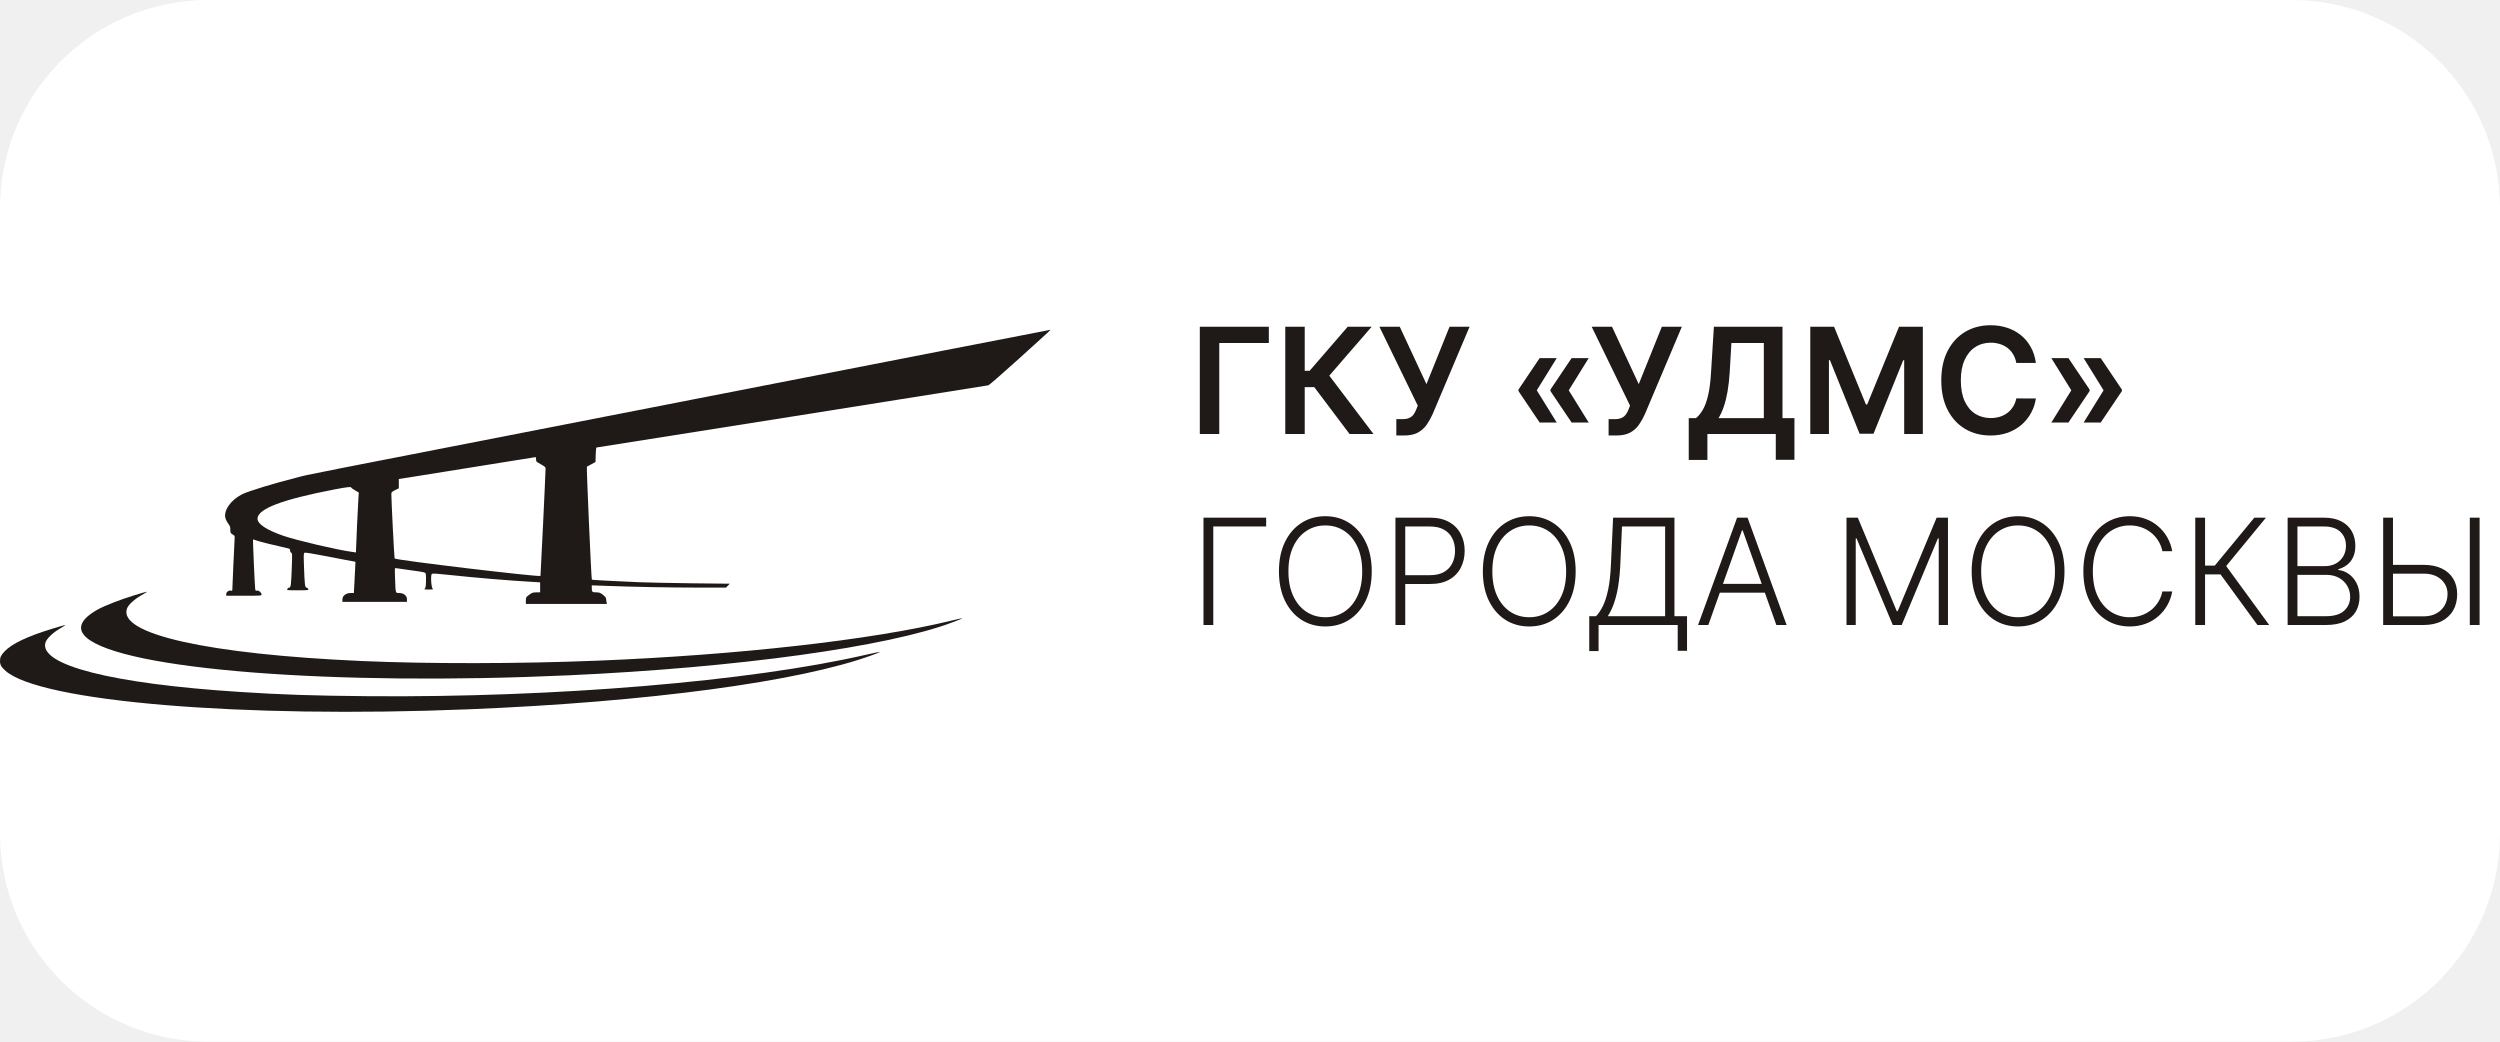
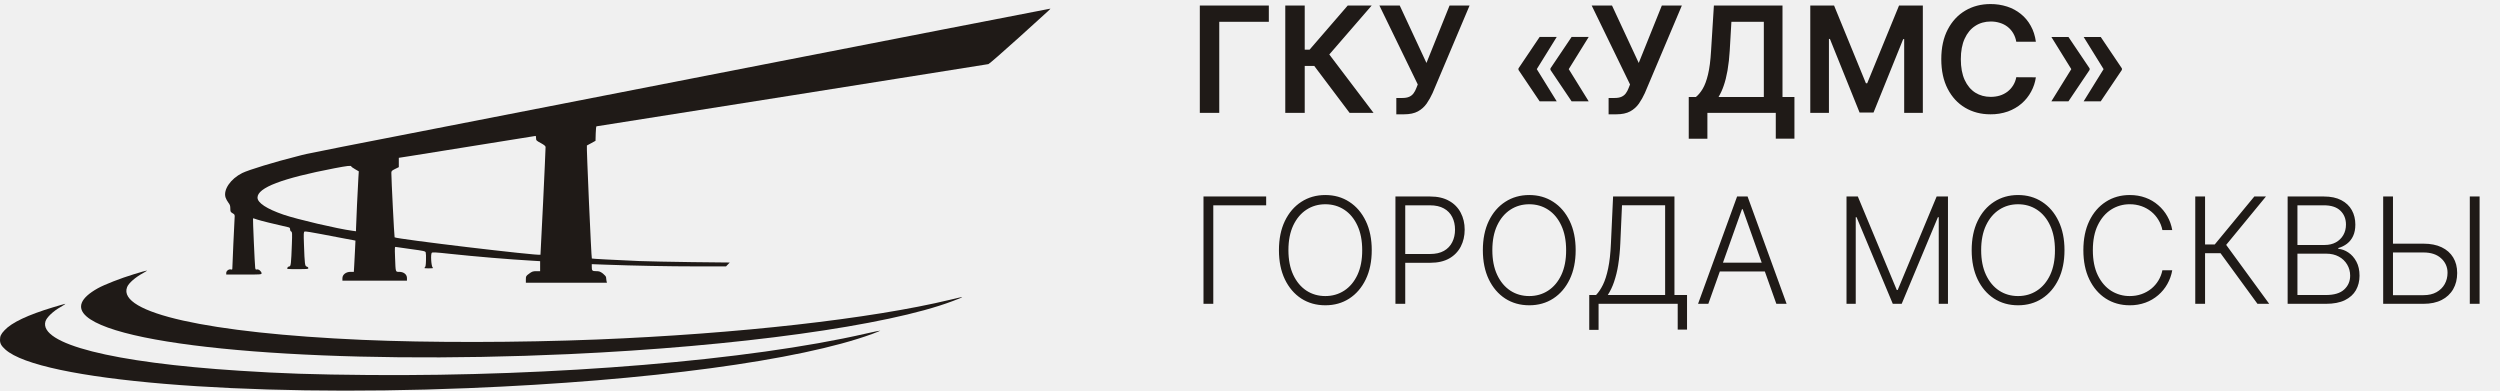
- <svg xmlns="http://www.w3.org/2000/svg" width="288" height="120" fill="none">
-   <rect width="288" height="120" rx="24" fill="#fff" />
-   <path d="M79.952 45.993C31.057 55.533 36.066 54.547 34.25 55c-2.654.666-5.597 1.567-6.348 1.935-1.346.673-2.2 1.927-1.918 2.812.055.164.196.439.321.595.18.227.227.368.227.674 0 .36.024.407.259.548.258.15.266.165.234.572-.039.603-.258 5.468-.258 5.734 0 .188-.023.212-.156.172-.235-.07-.548.157-.548.392v.196h2.035c1.917 0 2.035-.008 2.035-.141 0-.22-.345-.51-.54-.447-.134.04-.165.008-.196-.211-.047-.313-.282-5.648-.25-5.68.007-.015.226.048.485.142.368.125 1.863.501 3.616.893.125.031.172.102.172.243 0 .11.055.211.125.242.118.047.125.196.078 1.465-.078 2.21-.117 2.554-.29 2.554-.077 0-.18.07-.226.156-.078.157-.063.157 1.174.157 1.158 0 1.26-.008 1.237-.14-.016-.071-.102-.142-.188-.157-.204-.032-.235-.298-.313-2.53-.047-1.325-.04-1.458.078-1.505.078-.03.916.102 1.87.29.955.188 2.16.423 2.677.51a54.78 54.78 0 0 1 1.127.21l.18.04-.047.995c-.03.548-.07 1.355-.093 1.794l-.047.806h-.376c-.525 0-.932.314-.94.721v.298h7.436v-.306c0-.415-.376-.713-.892-.713-.438 0-.415.079-.478-1.629-.046-1.214-.039-1.277.094-1.237.079.015.87.133 1.761.25 1.464.196 1.62.235 1.675.376.032.094.047.502.032.909-.016.572-.047.76-.149.838-.102.078-.023.094.462.094.477 0 .563-.016.462-.094-.173-.133-.259-1.575-.102-1.708.086-.07.587-.039 2.011.118 2.998.321 6.911.65 9.55.799l.915.055v1.152h-.438c-.384 0-.494.038-.822.281-.368.266-.384.298-.384.666v.384h9.339l-.055-.243a3.071 3.071 0 0 1-.047-.392c0-.078-.165-.266-.36-.423-.313-.235-.43-.274-.775-.274-.462 0-.509-.055-.509-.525v-.282l1.472.055c3.373.126 7.466.204 10.629.204h3.365l.211-.22.22-.227-4.368-.047c-2.403-.031-5.142-.086-6.09-.125-2.872-.125-5.4-.258-5.43-.29-.064-.055-.635-12.995-.572-13.019.031-.008.266-.133.524-.282l.47-.258.023-.83c.008-.463.055-.839.086-.839.102 0 44.942-7.12 45.153-7.167.094-.023 1.675-1.402 3.523-3.07 4.03-3.643 3.678-3.314 3.537-3.306-.062 0-18.502 3.595-40.973 7.982Zm-18.198 6.924c0 .251.032.29.548.564.4.22.548.345.548.462.008.36-.564 12.377-.587 12.4-.149.157-16.616-1.809-16.804-2.005-.04-.047-.376-6.674-.376-7.418 0-.211.047-.266.43-.454l.43-.212v-1.073l1.355-.211c.94-.15 13.11-2.1 14.401-2.311.032 0 .055.11.055.258Zm-21.289 3.251c0 .04.196.188.438.321l.43.251-.046.72c-.063.925-.274 5.539-.274 5.9v.281l-.407-.055c-1.714-.227-6.363-1.316-7.944-1.856-1.933-.666-2.998-1.363-2.998-1.966 0-1.144 2.818-2.217 8.883-3.384 1.472-.282 1.918-.33 1.918-.212Z" fill="#1F1A17" />
-   <path d="M15.419 68.592c-1.519.462-3.381 1.19-4.156 1.621-2.012 1.128-2.45 2.225-1.3 3.236 4.204 3.689 28.412 5.585 55.548 4.347 19.418-.885 36.763-3.282 44.214-6.102 1.534-.58 1.518-.596-.259-.165-9.118 2.202-24.505 3.933-40.707 4.583-9.048.36-19.356.376-27.042.039-17.782-.783-28.2-3.118-27.08-6.063.171-.47.954-1.151 1.917-1.668.258-.142.415-.251.352-.251s-.736.188-1.487.423Z" fill="#1F1A17" />
-   <path d="M6.144 72.39c-2.95.894-4.79 1.763-5.62 2.656C.102 75.493 0 75.72 0 76.16c0 .415.149.681.618 1.104 3.96 3.564 27.246 5.507 53.31 4.45 20.733-.839 38.218-3.189 46.553-6.244.533-.195.947-.368.932-.383-.016-.016-.783.14-1.706.352-13.361 3.07-35.785 4.935-57.168 4.763-6.512-.055-10.026-.173-14.95-.494-14.675-.94-23.128-3.094-22.353-5.687.141-.462.9-1.183 1.73-1.645.368-.211.61-.376.548-.376-.063.008-.681.18-1.37.392ZM146.17 37.636v1.878h-5.711V50h-2.24V37.636h7.951ZM155.472 50l-4.069-5.403h-1.099V50h-2.24V37.636h2.24v5.083h.561l4.395-5.083h2.759l-4.884 5.639L158.23 50h-2.758Zm5.384.169v-1.883h.707c.318 0 .579-.047.785-.14.205-.092.37-.225.495-.398.128-.173.235-.374.32-.603l.163-.417-4.419-9.092h2.342l3.079 6.617 2.662-6.617h2.306l-4.262 10.082a7.9 7.9 0 0 1-.682 1.213 2.95 2.95 0 0 1-1.008.9c-.411.225-.946.338-1.606.338h-.882Zm18.478-1.497h-1.968l-2.439-3.622v-.121h2.089l2.318 3.743Zm0-7.413L177.016 45h-2.089v-.12l2.439-3.623h1.968Zm3.683 7.413h-1.969l-2.438-3.622v-.121h2.088l2.319 3.743Zm0-7.413L180.698 45h-2.088v-.12l2.438-3.623h1.969Zm2.294 8.91v-1.883h.706c.318 0 .579-.047.785-.14.205-.092.37-.225.495-.398.128-.173.235-.374.32-.603l.163-.417-4.419-9.092h2.342l3.079 6.617 2.662-6.617h2.306l-4.262 10.082a7.74 7.74 0 0 1-.682 1.213 2.95 2.95 0 0 1-1.008.9c-.411.225-.946.338-1.606.338h-.881Zm9.232 2.813v-4.811h.827c.277-.221.537-.533.778-.936.242-.402.447-.954.616-1.654.169-.7.286-1.606.35-2.717l.326-5.228h7.903v10.535h1.376v4.8h-2.149V50h-7.878v2.982h-2.149Zm3.435-4.811h5.215v-8.657h-3.736l-.194 3.35a20.36 20.36 0 0 1-.253 2.258c-.117.664-.264 1.25-.441 1.757a6.953 6.953 0 0 1-.591 1.292Zm10.566-10.535h2.74l3.671 8.96h.145l3.67-8.96h2.741V50h-2.149v-8.494h-.115l-3.417 8.458h-1.606l-3.416-8.476h-.115V50h-2.149V37.636Zm25.989 4.172h-2.258a2.822 2.822 0 0 0-.356-.984 2.654 2.654 0 0 0-.646-.737 2.698 2.698 0 0 0-.882-.452 3.435 3.435 0 0 0-1.056-.157c-.672 0-1.268.169-1.787.507-.519.334-.926.825-1.22 1.473-.293.644-.44 1.43-.44 2.36 0 .946.147 1.743.44 2.39.298.645.705 1.132 1.22 1.462.519.326 1.113.489 1.781.489.37 0 .716-.049 1.038-.145.326-.1.618-.248.876-.44a2.702 2.702 0 0 0 1.032-1.678l2.258.011a4.867 4.867 0 0 1-.55 1.654 4.87 4.87 0 0 1-1.092 1.364c-.451.39-.978.697-1.582.918a5.9 5.9 0 0 1-2.01.326c-1.087 0-2.057-.252-2.91-.755-.853-.503-1.525-1.23-2.016-2.179-.491-.95-.737-2.089-.737-3.417 0-1.332.248-2.47.743-3.417.495-.95 1.169-1.676 2.022-2.18.853-.502 1.819-.754 2.898-.754a6.15 6.15 0 0 1 1.919.29 4.917 4.917 0 0 1 1.582.851c.463.37.843.825 1.141 1.365.302.535.499 1.147.592 1.835Zm1.785 6.864 2.318-3.743h2.089v.12l-2.439 3.623h-1.968Zm0-7.413h1.968l2.439 3.622V45h-2.089l-2.318-3.742Zm3.719 7.413 2.318-3.743h2.089v.12l-2.439 3.623h-1.968Zm0-7.413h1.968l2.439 3.622V45h-2.089l-2.318-3.742Zm-94.175 18.377v1.015h-6.091V72h-1.129V59.636h7.22Zm12.163 6.182c0 1.288-.229 2.409-.688 3.363-.459.95-1.091 1.686-1.896 2.21-.801.518-1.722.778-2.765.778-1.042 0-1.966-.26-2.771-.779-.8-.523-1.43-1.26-1.889-2.21-.455-.953-.682-2.074-.682-3.362 0-1.288.227-2.407.682-3.356.459-.954 1.091-1.69 1.895-2.21.805-.523 1.727-.785 2.765-.785 1.043 0 1.964.262 2.765.785.805.52 1.437 1.256 1.896 2.21.459.95.688 2.068.688 3.356Zm-1.099 0c0-1.107-.185-2.054-.555-2.843-.37-.793-.875-1.399-1.515-1.817-.64-.419-1.367-.628-2.18-.628-.809 0-1.533.21-2.173.628-.64.418-1.147 1.022-1.521 1.81-.37.79-.556 1.74-.556 2.85 0 1.107.186 2.055.556 2.844.37.788.875 1.394 1.515 1.817.64.418 1.366.627 2.179.627.813 0 1.54-.209 2.18-.627.644-.419 1.151-1.023 1.521-1.811.37-.793.553-1.743.549-2.85ZM160.755 72V59.636h3.991c.877 0 1.61.17 2.197.508a3.266 3.266 0 0 1 1.334 1.364c.302.575.453 1.223.453 1.944 0 .72-.149 1.37-.447 1.95a3.313 3.313 0 0 1-1.328 1.37c-.587.334-1.318.501-2.191.501h-3.139V66.26h3.109c.648 0 1.185-.12 1.612-.362.426-.246.744-.58.953-1.003.214-.422.32-.903.32-1.442 0-.54-.106-1.02-.32-1.443a2.287 2.287 0 0 0-.96-.996c-.426-.242-.967-.362-1.623-.362h-2.832V72h-1.129Zm20.761-6.182c0 1.288-.229 2.409-.688 3.363-.459.95-1.091 1.686-1.895 2.21-.801.518-1.723.778-2.765.778-1.043 0-1.966-.26-2.771-.779-.801-.523-1.431-1.26-1.89-2.21-.455-.953-.682-2.074-.682-3.362 0-1.288.227-2.407.682-3.356.459-.954 1.091-1.69 1.896-2.21.805-.523 1.726-.785 2.765-.785 1.042 0 1.964.262 2.765.785.804.52 1.436 1.256 1.895 2.21.459.95.688 2.068.688 3.356Zm-1.098 0c0-1.107-.186-2.054-.556-2.843-.37-.793-.875-1.399-1.515-1.817-.64-.419-1.366-.628-2.179-.628-.809 0-1.534.21-2.174.628-.64.418-1.147 1.022-1.521 1.81-.37.79-.555 1.74-.555 2.85 0 1.107.185 2.055.555 2.844.37.788.875 1.394 1.515 1.817.64.418 1.367.627 2.18.627.813 0 1.539-.209 2.179-.627.644-.419 1.151-1.023 1.521-1.811.371-.793.554-1.743.55-2.85ZM183.081 75v-4.014h.785c.286-.298.55-.69.791-1.177.242-.491.443-1.123.604-1.896.165-.777.271-1.747.32-2.91l.247-5.367h7.069v11.35h1.449v3.984h-1.074V72h-9.116v3h-1.075Zm2.137-4.014h6.605V60.65h-4.969l-.193 4.352a22.237 22.237 0 0 1-.247 2.53 11.61 11.61 0 0 1-.483 1.962 6.818 6.818 0 0 1-.713 1.49ZM196.799 72h-1.183l4.497-12.364h1.207L205.818 72h-1.183l-3.876-10.897h-.084L196.799 72Zm.851-4.739h6.134v1.014h-6.134v-1.014Zm15.068-7.625h1.304l4.486 10.77h.108l4.486-10.77h1.304V72h-1.063v-9.979h-.096L219.075 72h-1.026l-4.172-9.979h-.096V72h-1.063V59.636Zm25.111 6.182c0 1.288-.23 2.409-.688 3.363-.459.95-1.091 1.686-1.896 2.21-.801.518-1.723.778-2.765.778s-1.966-.26-2.771-.779c-.801-.523-1.431-1.26-1.889-2.21-.455-.953-.683-2.074-.683-3.362 0-1.288.228-2.407.683-3.356.458-.954 1.09-1.69 1.895-2.21.805-.523 1.727-.785 2.765-.785 1.042 0 1.964.262 2.765.785.805.52 1.437 1.256 1.896 2.21.458.95.688 2.068.688 3.356Zm-1.099 0c0-1.107-.185-2.054-.555-2.843-.371-.793-.876-1.399-1.516-1.817-.639-.419-1.366-.628-2.179-.628-.809 0-1.533.21-2.173.628-.64.418-1.147 1.022-1.521 1.81-.371.79-.556 1.74-.556 2.85 0 1.107.185 2.055.556 2.844.37.788.875 1.394 1.515 1.817.64.418 1.366.627 2.179.627.813 0 1.54-.209 2.179-.627.644-.419 1.151-1.023 1.522-1.811.37-.793.553-1.743.549-2.85Zm13.512-2.318h-1.135a3.518 3.518 0 0 0-.458-1.171 3.636 3.636 0 0 0-.821-.948 3.76 3.76 0 0 0-1.123-.628 4.03 4.03 0 0 0-1.359-.223 3.92 3.92 0 0 0-2.137.61c-.64.406-1.153 1.004-1.539 1.792-.383.785-.574 1.747-.574 2.886 0 1.147.191 2.113.574 2.898.386.785.899 1.38 1.539 1.787a3.953 3.953 0 0 0 2.137.603c.487 0 .94-.074 1.359-.223a3.835 3.835 0 0 0 1.123-.622c.33-.27.603-.585.821-.947.221-.363.374-.755.458-1.178h1.135a4.937 4.937 0 0 1-.567 1.588 4.727 4.727 0 0 1-1.051 1.28 4.713 4.713 0 0 1-1.461.857 5.17 5.17 0 0 1-1.817.308c-1.038 0-1.96-.26-2.765-.779-.805-.523-1.436-1.26-1.895-2.21-.455-.95-.682-2.07-.682-3.362 0-1.292.227-2.413.682-3.362.459-.95 1.09-1.685 1.895-2.204.805-.523 1.727-.785 2.765-.785.66 0 1.266.103 1.817.308a4.559 4.559 0 0 1 1.461.858 4.71 4.71 0 0 1 1.051 1.28c.278.486.467 1.016.567 1.587Zm9.818 8.5-4.256-5.832h-1.781V72h-1.129V59.636h1.129v5.524h1.117l4.558-5.524h1.34l-4.582 5.572L261.412 72h-1.352Zm3.476 0V59.636h4.171c.805 0 1.475.141 2.01.423.54.282.944.666 1.214 1.153.269.487.404 1.04.404 1.66 0 .515-.086.956-.259 1.322a2.347 2.347 0 0 1-.707.888 2.899 2.899 0 0 1-.996.489v.096c.399.028.785.17 1.159.423.375.25.683.6.924 1.05.242.451.362.99.362 1.618 0 .624-.139 1.181-.416 1.672-.278.487-.705.872-1.28 1.153-.572.278-1.3.417-2.185.417h-4.401Zm1.129-1.014h3.272c.953 0 1.658-.212 2.112-.634.459-.423.689-.954.689-1.594 0-.47-.115-.897-.344-1.28a2.433 2.433 0 0 0-.96-.917c-.411-.226-.894-.338-1.449-.338h-3.32v4.763Zm0-5.766h3.145c.487 0 .913-.1 1.28-.301a2.2 2.2 0 0 0 .857-.833c.205-.355.308-.76.308-1.214 0-.656-.214-1.19-.64-1.6-.427-.414-1.063-.621-1.908-.621h-3.042v4.57Zm10.692-.15h3.822c.825 0 1.525.139 2.101.416.579.278 1.022.67 1.328 1.177.306.503.459 1.1.459 1.787 0 .709-.153 1.328-.459 1.86a3.12 3.12 0 0 1-1.322 1.243c-.576.298-1.278.447-2.107.447h-4.637V59.636h1.129v11.368h3.508c.591 0 1.092-.115 1.503-.344.415-.234.73-.543.948-.93.217-.39.326-.825.326-1.304a2.16 2.16 0 0 0-.737-1.666c-.487-.45-1.167-.676-2.04-.676h-3.822V65.07Zm10.293-5.434V72h-1.129V59.636h1.129Z" fill="#1F1A17" />
+ <svg xmlns="http://www.w3.org/2000/svg" width="288" height="45" fill="none">
+   <path d="M79.952 8.993C31.057 18.533 36.066 17.547 34.25 18c-2.654.666-5.597 1.567-6.348 1.935-1.346.674-2.2 1.927-1.918 2.812.055.164.196.439.321.595.18.227.227.368.227.674 0 .36.024.407.259.548.258.15.266.165.234.572-.039.603-.258 5.468-.258 5.734 0 .188-.023.212-.156.172-.235-.07-.548.157-.548.392v.196h2.035c1.917 0 2.035-.008 2.035-.141 0-.22-.345-.51-.54-.447-.134.04-.165.008-.196-.211-.047-.314-.282-5.648-.25-5.68.007-.015.226.048.485.142.368.125 1.863.501 3.616.893.125.031.172.102.172.243 0 .11.055.211.125.242.118.047.125.196.078 1.465-.078 2.21-.117 2.554-.29 2.554-.077 0-.18.07-.226.157-.078.156-.063.156 1.174.156 1.158 0 1.26-.008 1.237-.14-.016-.071-.102-.142-.188-.158-.204-.03-.235-.297-.313-2.53-.047-1.323-.04-1.457.078-1.504.078-.03.916.102 1.87.29.955.188 2.16.423 2.677.51a54.78 54.78 0 0 1 1.127.21l.18.04-.047.995c-.03.548-.07 1.355-.093 1.794l-.047.806h-.376c-.525 0-.932.314-.94.721v.298h7.436v-.306c0-.415-.376-.713-.892-.713-.438 0-.415.079-.478-1.629-.046-1.214-.039-1.277.094-1.237.079.015.87.133 1.761.25 1.464.196 1.62.235 1.675.376.032.094.047.501.032.909-.016.572-.047.76-.149.838-.102.078-.023.094.462.094.477 0 .563-.016.462-.094-.173-.133-.259-1.575-.102-1.708.086-.07.587-.039 2.011.118 2.998.321 6.911.65 9.55.799l.915.055v1.152h-.438c-.384 0-.494.038-.822.281-.368.267-.384.298-.384.666v.384h9.339l-.055-.243a3.071 3.071 0 0 1-.047-.392c0-.078-.165-.266-.36-.423-.313-.235-.43-.274-.775-.274-.462 0-.509-.055-.509-.525v-.282l1.472.055c3.373.126 7.466.204 10.629.204h3.365l.211-.22.22-.227-4.368-.047c-2.403-.031-5.142-.086-6.09-.125-2.872-.125-5.4-.258-5.43-.29-.064-.055-.635-12.995-.572-13.019.031-.008.266-.133.524-.282l.47-.258.023-.83c.008-.463.055-.839.086-.839.102 0 44.942-7.12 45.153-7.167.094-.024 1.675-1.402 3.523-3.07 4.03-3.643 3.678-3.314 3.537-3.306-.062 0-18.502 3.595-40.973 7.982Zm-18.198 6.924c0 .251.032.29.548.564.4.22.548.345.548.462.008.36-.564 12.377-.587 12.4-.149.157-16.616-1.809-16.804-2.005-.04-.047-.376-6.674-.376-7.418 0-.211.047-.266.43-.454l.43-.212v-1.073l1.355-.211c.94-.15 13.11-2.1 14.401-2.311.032 0 .055.11.055.258Zm-21.289 3.251c0 .04.196.188.438.321l.43.251-.046.72c-.063.925-.274 5.539-.274 5.9v.281l-.407-.055c-1.714-.227-6.363-1.316-7.944-1.856-1.933-.666-2.998-1.363-2.998-1.966 0-1.144 2.818-2.217 8.883-3.384 1.472-.282 1.918-.33 1.918-.212Z" fill="#1F1A17" />
+   <path d="M15.419 31.592c-1.519.462-3.381 1.19-4.156 1.621-2.012 1.128-2.45 2.225-1.3 3.236 4.204 3.689 28.412 5.584 55.548 4.347 19.418-.885 36.763-3.282 44.214-6.102 1.534-.58 1.518-.596-.259-.165-9.118 2.201-24.505 3.933-40.707 4.583-9.048.36-19.356.376-27.042.039-17.782-.783-28.2-3.118-27.08-6.063.171-.47.954-1.152 1.917-1.669.258-.14.415-.25.352-.25s-.736.188-1.487.423Z" fill="#1F1A17" />
+   <path d="M6.144 35.39c-2.95.894-4.79 1.763-5.62 2.656C.102 38.493 0 38.72 0 39.16c0 .415.149.681.618 1.104 3.96 3.564 27.246 5.507 53.31 4.45 20.733-.839 38.218-3.189 46.553-6.244.533-.196.947-.368.932-.383-.016-.016-.783.14-1.706.352-13.361 3.07-35.785 4.935-57.168 4.763-6.512-.055-10.026-.173-14.95-.494-14.675-.94-23.128-3.094-22.353-5.687.141-.462.9-1.183 1.73-1.645.368-.211.61-.376.548-.376-.063.008-.681.18-1.37.392ZM146.17.636v1.878h-5.711V13h-2.24V.636h7.951ZM155.472 13l-4.069-5.403h-1.099V13h-2.24V.636h2.24V5.72h.561L155.26.636h2.759l-4.884 5.639L158.23 13h-2.758Zm5.384.169v-1.883h.707c.318 0 .579-.047.785-.14.205-.092.37-.225.495-.398.128-.173.235-.374.32-.603l.163-.417-4.419-9.092h2.342l3.079 6.617L166.99.636h2.306l-4.262 10.082a7.9 7.9 0 0 1-.682 1.213 2.95 2.95 0 0 1-1.008.9c-.411.225-.946.338-1.606.338h-.882Zm18.478-1.497h-1.968l-2.439-3.622v-.121h2.089l2.318 3.743Zm0-7.413L177.016 8h-2.089v-.12l2.439-3.622h1.968Zm3.683 7.413h-1.969L178.61 8.05v-.121h2.088l2.319 3.743Zm0-7.413L180.698 8h-2.088v-.12l2.438-3.622h1.969Zm2.294 8.91v-1.883h.706c.318 0 .579-.047.785-.14.205-.092.37-.225.495-.398.128-.173.235-.374.32-.603l.163-.417-4.419-9.092h2.342l3.079 6.617 2.662-6.617h2.306l-4.262 10.082a7.74 7.74 0 0 1-.682 1.213 2.95 2.95 0 0 1-1.008.9c-.411.225-.946.338-1.606.338h-.881Zm9.232 2.813v-4.811h.827c.277-.221.537-.534.778-.936.242-.402.447-.954.616-1.654.169-.7.286-1.606.35-2.717l.326-5.228h7.903v10.535h1.376v4.8h-2.149V13h-7.878v2.982h-2.149Zm3.435-4.811h5.215V2.514h-3.736l-.194 3.35a20.359 20.359 0 0 1-.253 2.258c-.117.664-.264 1.25-.441 1.757a6.953 6.953 0 0 1-.591 1.292ZM208.544.636h2.74l3.671 8.96h.145l3.67-8.96h2.741V13h-2.149V4.506h-.115l-3.417 8.458h-1.606l-3.416-8.476h-.115V13h-2.149V.636Zm25.989 4.172h-2.258a2.823 2.823 0 0 0-.356-.984 2.655 2.655 0 0 0-.646-.737 2.7 2.7 0 0 0-.882-.452 3.437 3.437 0 0 0-1.056-.157c-.672 0-1.268.169-1.787.507-.519.334-.926.825-1.22 1.473-.293.644-.44 1.43-.44 2.36 0 .946.147 1.743.44 2.39.298.645.705 1.132 1.22 1.462.519.326 1.113.489 1.781.489.37 0 .716-.049 1.038-.145.326-.1.618-.248.876-.44a2.702 2.702 0 0 0 1.032-1.678l2.258.011a4.868 4.868 0 0 1-.55 1.654 4.87 4.87 0 0 1-1.092 1.364c-.451.39-.978.697-1.582.918a5.9 5.9 0 0 1-2.01.326c-1.087 0-2.057-.252-2.91-.755-.853-.503-1.525-1.23-2.016-2.179-.491-.95-.737-2.089-.737-3.417 0-1.332.248-2.47.743-3.417.495-.95 1.169-1.676 2.022-2.179.853-.503 1.819-.755 2.898-.755a6.15 6.15 0 0 1 1.919.29 4.917 4.917 0 0 1 1.582.851c.463.37.843.825 1.141 1.365.302.535.499 1.147.592 1.835Zm1.785 6.864 2.318-3.743h2.089v.12l-2.439 3.623h-1.968Zm0-7.413h1.968l2.439 3.622V8h-2.089l-2.318-3.742Zm3.719 7.413 2.318-3.743h2.089v.12l-2.439 3.623h-1.968Zm0-7.413h1.968l2.439 3.622V8h-2.089l-2.318-3.742Zm-94.175 18.377v1.015h-6.091V35h-1.129V22.636h7.22Zm12.163 6.182c0 1.288-.229 2.409-.688 3.363-.459.95-1.091 1.686-1.896 2.21-.801.518-1.722.778-2.765.778-1.042 0-1.966-.26-2.771-.779-.8-.523-1.43-1.26-1.889-2.21-.455-.953-.682-2.074-.682-3.362 0-1.288.227-2.407.682-3.356.459-.954 1.091-1.69 1.895-2.21.805-.523 1.727-.785 2.765-.785 1.043 0 1.964.262 2.765.785.805.52 1.437 1.256 1.896 2.21.459.95.688 2.068.688 3.356Zm-1.099 0c0-1.107-.185-2.054-.555-2.843-.37-.793-.875-1.399-1.515-1.817-.64-.419-1.367-.628-2.18-.628-.809 0-1.533.21-2.173.628-.64.418-1.147 1.022-1.521 1.81-.37.79-.556 1.74-.556 2.85 0 1.107.186 2.055.556 2.844.37.788.875 1.394 1.515 1.817.64.418 1.366.627 2.179.627.813 0 1.54-.209 2.18-.627.644-.419 1.151-1.023 1.521-1.811.37-.793.553-1.743.549-2.85ZM160.755 35V22.636h3.991c.877 0 1.61.17 2.197.508a3.266 3.266 0 0 1 1.334 1.364c.302.575.453 1.223.453 1.944 0 .72-.149 1.37-.447 1.95a3.313 3.313 0 0 1-1.328 1.37c-.587.334-1.318.501-2.191.501h-3.139V29.26h3.109c.648 0 1.185-.12 1.612-.362a2.34 2.34 0 0 0 .953-1.002c.214-.423.32-.904.32-1.443 0-.54-.106-1.02-.32-1.443a2.287 2.287 0 0 0-.96-.996c-.426-.242-.967-.362-1.623-.362h-2.832V35h-1.129Zm20.761-6.182c0 1.288-.229 2.409-.688 3.363-.459.95-1.091 1.686-1.895 2.21-.801.518-1.723.778-2.765.778-1.043 0-1.966-.26-2.771-.779-.801-.523-1.431-1.26-1.89-2.21-.455-.953-.682-2.074-.682-3.362 0-1.288.227-2.407.682-3.356.459-.954 1.091-1.69 1.896-2.21.805-.523 1.726-.785 2.765-.785 1.042 0 1.964.262 2.765.785.804.52 1.436 1.256 1.895 2.21.459.95.688 2.068.688 3.356Zm-1.098 0c0-1.107-.186-2.054-.556-2.843-.37-.793-.875-1.399-1.515-1.817-.64-.419-1.366-.628-2.179-.628-.809 0-1.534.21-2.174.628-.64.418-1.147 1.022-1.521 1.81-.37.79-.555 1.74-.555 2.85 0 1.107.185 2.055.555 2.844.37.788.875 1.394 1.515 1.817.64.418 1.367.627 2.18.627.813 0 1.539-.209 2.179-.627.644-.419 1.151-1.023 1.521-1.811.371-.793.554-1.743.55-2.85ZM183.081 38v-4.014h.785c.286-.298.55-.69.791-1.177.242-.491.443-1.123.604-1.896.165-.777.271-1.747.32-2.91l.247-5.367h7.069v11.35h1.449v3.984h-1.074V35h-9.116v3h-1.075Zm2.137-4.014h6.605V23.65h-4.969l-.193 4.352a22.237 22.237 0 0 1-.247 2.53 11.61 11.61 0 0 1-.483 1.962 6.818 6.818 0 0 1-.713 1.49ZM196.799 35h-1.183l4.497-12.364h1.207L205.818 35h-1.183l-3.876-10.897h-.084L196.799 35Zm.851-4.739h6.134v1.014h-6.134v-1.014Zm15.068-7.625h1.304l4.486 10.77h.108l4.486-10.77h1.304V35h-1.063v-9.979h-.096L219.075 35h-1.026l-4.172-9.979h-.096V35h-1.063V22.636Zm25.111 6.182c0 1.288-.23 2.409-.688 3.363-.459.95-1.091 1.686-1.896 2.21-.801.518-1.723.778-2.765.778s-1.966-.26-2.771-.779c-.801-.523-1.431-1.26-1.889-2.21-.455-.953-.683-2.074-.683-3.362 0-1.288.228-2.407.683-3.356.458-.954 1.09-1.69 1.895-2.21.805-.523 1.727-.785 2.765-.785 1.042 0 1.964.262 2.765.785.805.52 1.437 1.256 1.896 2.21.458.95.688 2.068.688 3.356Zm-1.099 0c0-1.107-.185-2.054-.555-2.843-.371-.793-.876-1.399-1.516-1.817-.639-.419-1.366-.628-2.179-.628-.809 0-1.533.21-2.173.628-.64.418-1.147 1.022-1.521 1.81-.371.79-.556 1.74-.556 2.85 0 1.107.185 2.055.556 2.844.37.788.875 1.394 1.515 1.817.64.418 1.366.627 2.179.627.813 0 1.54-.209 2.179-.627.644-.419 1.151-1.023 1.522-1.811.37-.793.553-1.743.549-2.85Zm13.512-2.318h-1.135a3.518 3.518 0 0 0-.458-1.171 3.636 3.636 0 0 0-.821-.948 3.76 3.76 0 0 0-1.123-.628 4.03 4.03 0 0 0-1.359-.223 3.92 3.92 0 0 0-2.137.61c-.64.406-1.153 1.004-1.539 1.793-.383.784-.574 1.746-.574 2.885 0 1.147.191 2.113.574 2.898.386.785.899 1.38 1.539 1.787a3.953 3.953 0 0 0 2.137.603c.487 0 .94-.074 1.359-.223a3.835 3.835 0 0 0 1.123-.622c.33-.27.603-.585.821-.947.221-.363.374-.755.458-1.178h1.135a4.937 4.937 0 0 1-.567 1.588 4.727 4.727 0 0 1-1.051 1.28 4.713 4.713 0 0 1-1.461.857 5.17 5.17 0 0 1-1.817.308c-1.038 0-1.96-.26-2.765-.779-.805-.523-1.436-1.26-1.895-2.21-.455-.95-.682-2.07-.682-3.362 0-1.292.227-2.413.682-3.362.459-.95 1.09-1.685 1.895-2.204.805-.523 1.727-.785 2.765-.785.66 0 1.266.103 1.817.308a4.559 4.559 0 0 1 1.461.858 4.71 4.71 0 0 1 1.051 1.28c.278.486.467 1.015.567 1.587Zm9.818 8.5-4.256-5.832h-1.781V35h-1.129V22.636h1.129v5.524h1.117l4.558-5.524h1.34l-4.582 5.573L261.412 35h-1.352Zm3.476 0V22.636h4.171c.805 0 1.475.141 2.01.423.54.282.944.666 1.214 1.153.269.487.404 1.04.404 1.66 0 .515-.086.956-.259 1.322a2.347 2.347 0 0 1-.707.888 2.899 2.899 0 0 1-.996.489v.096c.399.028.785.17 1.159.423.375.25.683.6.924 1.05.242.451.362.99.362 1.618 0 .624-.139 1.181-.416 1.672-.278.487-.705.872-1.28 1.154-.572.277-1.3.416-2.185.416h-4.401Zm1.129-1.014h3.272c.953 0 1.658-.211 2.112-.634.459-.423.689-.954.689-1.594 0-.47-.115-.897-.344-1.28a2.433 2.433 0 0 0-.96-.917c-.411-.226-.894-.338-1.449-.338h-3.32v4.763Zm0-5.765h3.145c.487 0 .913-.101 1.28-.302a2.2 2.2 0 0 0 .857-.833c.205-.355.308-.76.308-1.214 0-.656-.214-1.19-.64-1.6-.427-.414-1.063-.621-1.908-.621h-3.042v4.57Zm10.692-.151h3.822c.825 0 1.525.139 2.101.416.579.278 1.022.67 1.328 1.177.306.503.459 1.1.459 1.787 0 .709-.153 1.328-.459 1.86a3.12 3.12 0 0 1-1.322 1.243c-.576.298-1.278.447-2.107.447h-4.637V22.636h1.129v11.368h3.508c.591 0 1.092-.115 1.503-.344.415-.234.73-.543.948-.93.217-.39.326-.825.326-1.304a2.16 2.16 0 0 0-.737-1.666c-.487-.45-1.167-.676-2.04-.676h-3.822V28.07Zm10.293-5.434V35h-1.129V22.636h1.129Z" fill="#1F1A17" />
</svg>
